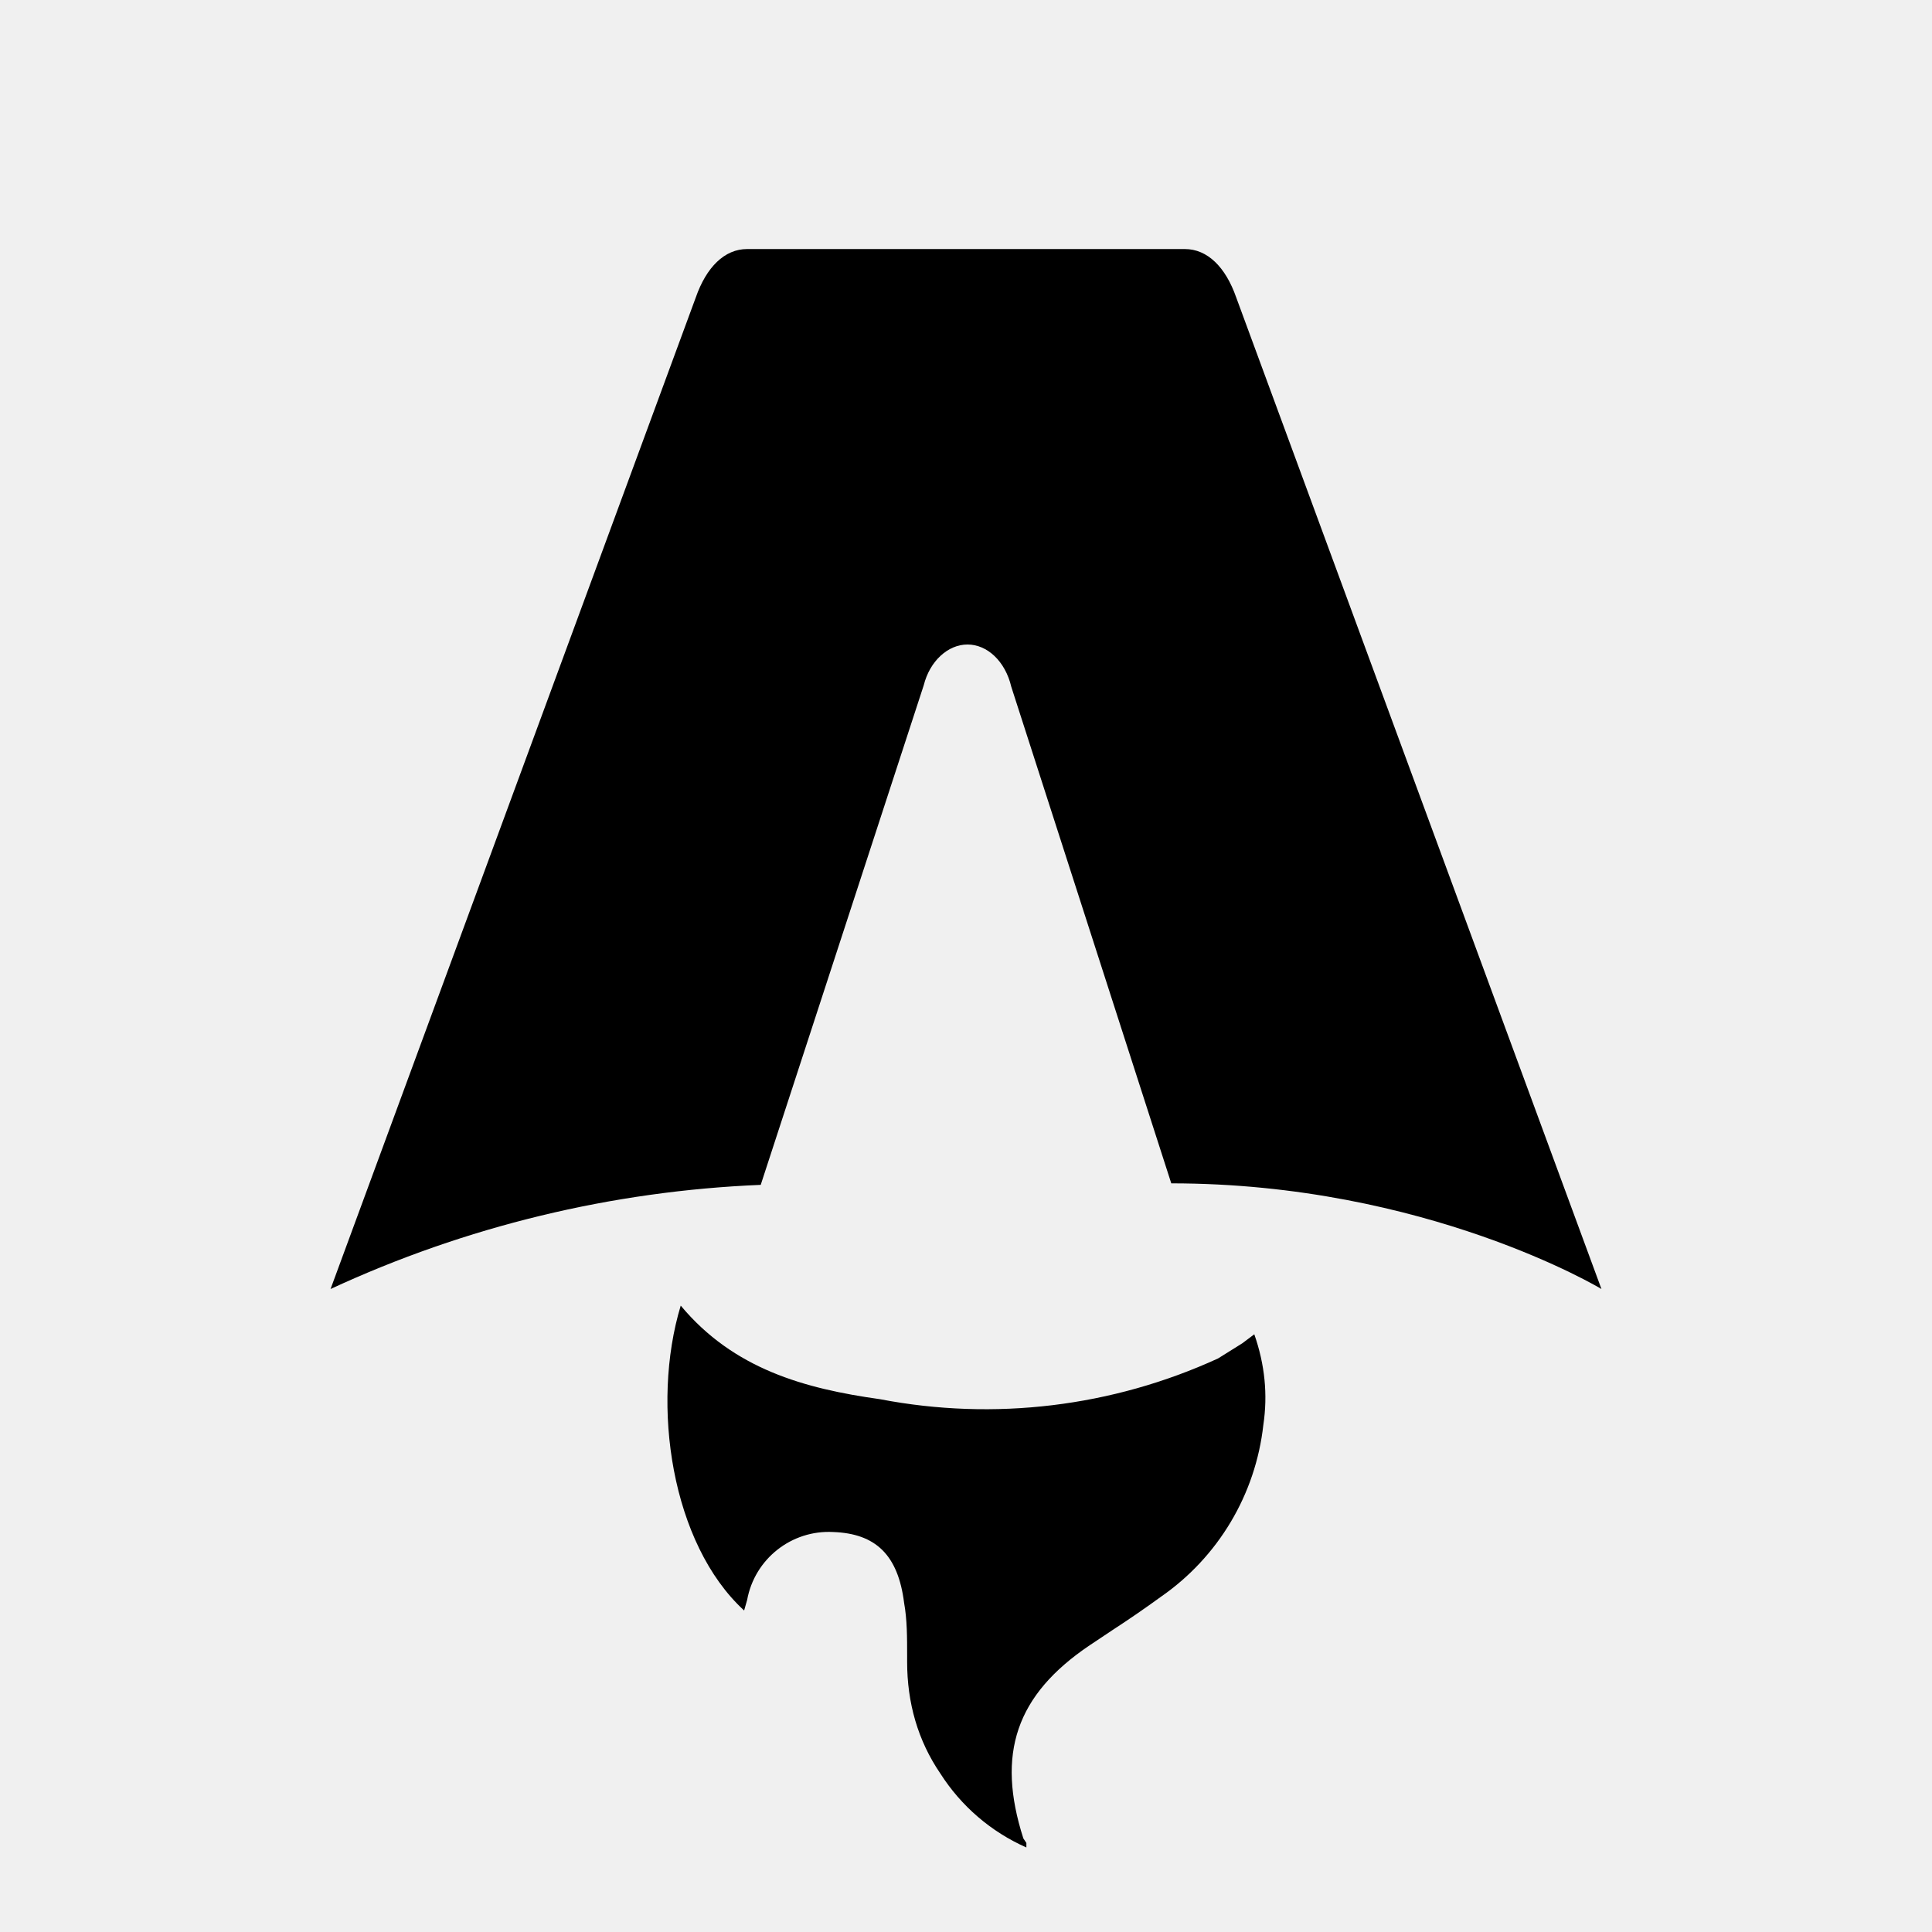
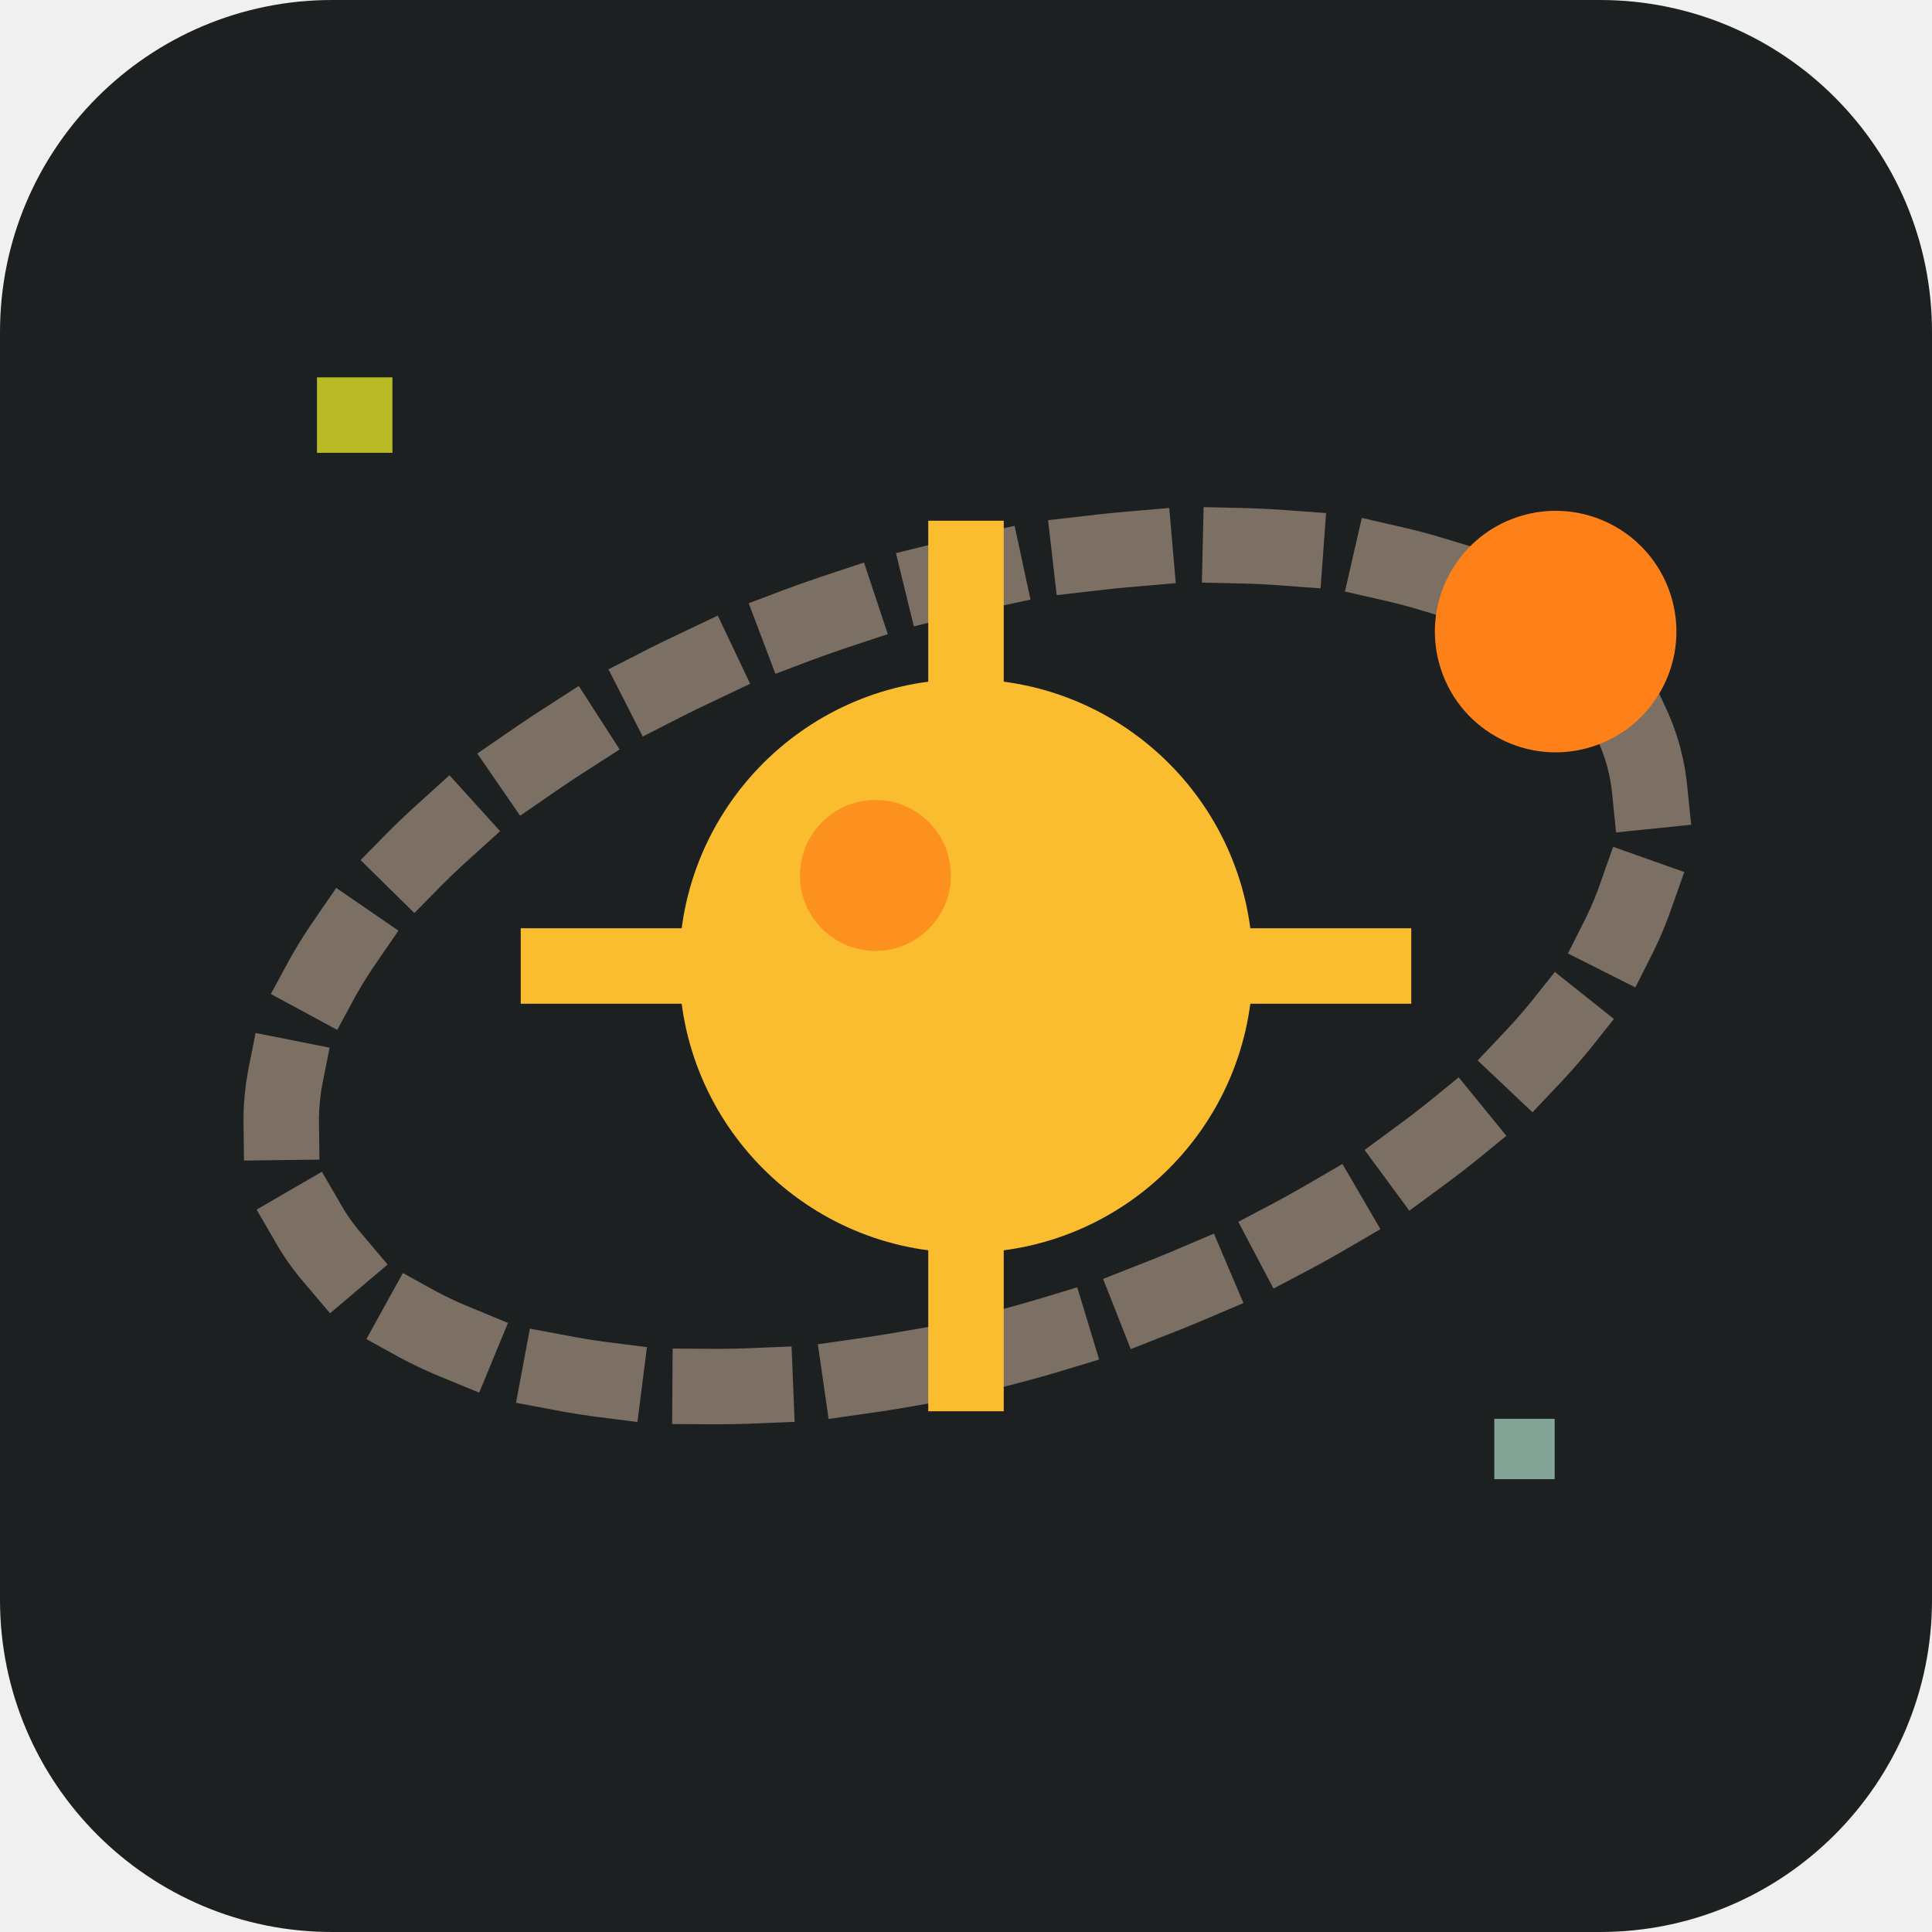
- <svg xmlns="http://www.w3.org/2000/svg" fill="none" viewBox="0 0 128 128">
-   <path d="M50.4 78.5a75.1 75.1 0 0 0-28.5 6.9l24.2-65.7c.7-2 1.9-3.2 3.4-3.2h29c1.5 0 2.7 1.2 3.4 3.2l24.2 65.7s-11.6-7-28.5-7L67 45.5c-.4-1.7-1.6-2.8-2.9-2.8-1.3 0-2.5 1.1-2.9 2.7L50.4 78.5Zm-1.1 28.2Zm-4.2-20.2c-2 6.6-.6 15.8 4.2 20.2a17.5 17.5 0 0 1 .2-.7 5.5 5.5 0 0 1 5.7-4.5c2.8.1 4.3 1.5 4.7 4.7.2 1.1.2 2.3.2 3.5v.4c0 2.7.7 5.2 2.2 7.4a13 13 0 0 0 5.7 4.9v-.3l-.2-.3c-1.8-5.6-.5-9.5 4.4-12.8l1.5-1a73 73 0 0 0 3.2-2.2 16 16 0 0 0 6.8-11.4c.3-2 .1-4-.6-6l-.8.6-1.6 1a37 37 0 0 1-22.4 2.7c-5-.7-9.7-2-13.2-6.2Z" />
-   <style>
-         path { fill: #000; }
-         @media (prefers-color-scheme: dark) {
-             path { fill: #FFF; }
-         }
-     </style>
+ <svg xmlns="http://www.w3.org/2000/svg" viewBox="0 0 128 128" role="img" aria-label="Solar orbit">
+   <rect width="128" height="128" rx="22" fill="#1d2021" />
+   <g transform="rotate(-18 64 64)">
+     <ellipse cx="64" cy="64" rx="47" ry="25" fill="none" stroke="#7c6f64" stroke-width="5" stroke-dasharray="3 7" stroke-linecap="square" />
+     <circle cx="108" cy="55" r="8" fill="#fe8019" />
+   </g>
+   <circle cx="64" cy="64" r="19" fill="#fabd2f" />
+   <circle cx="58" cy="58" r="5" fill="#fe8019" opacity=".72" />
+   <path d="M64 37v8M64 83v8M37 64h8M83 64h8" stroke="#fabd2f" stroke-width="5" stroke-linecap="square" />
+   <rect x="21" y="25" width="5" height="5" fill="#b8bb26" />
+   <rect x="99" y="94" width="4" height="4" fill="#83a598" />
</svg>
